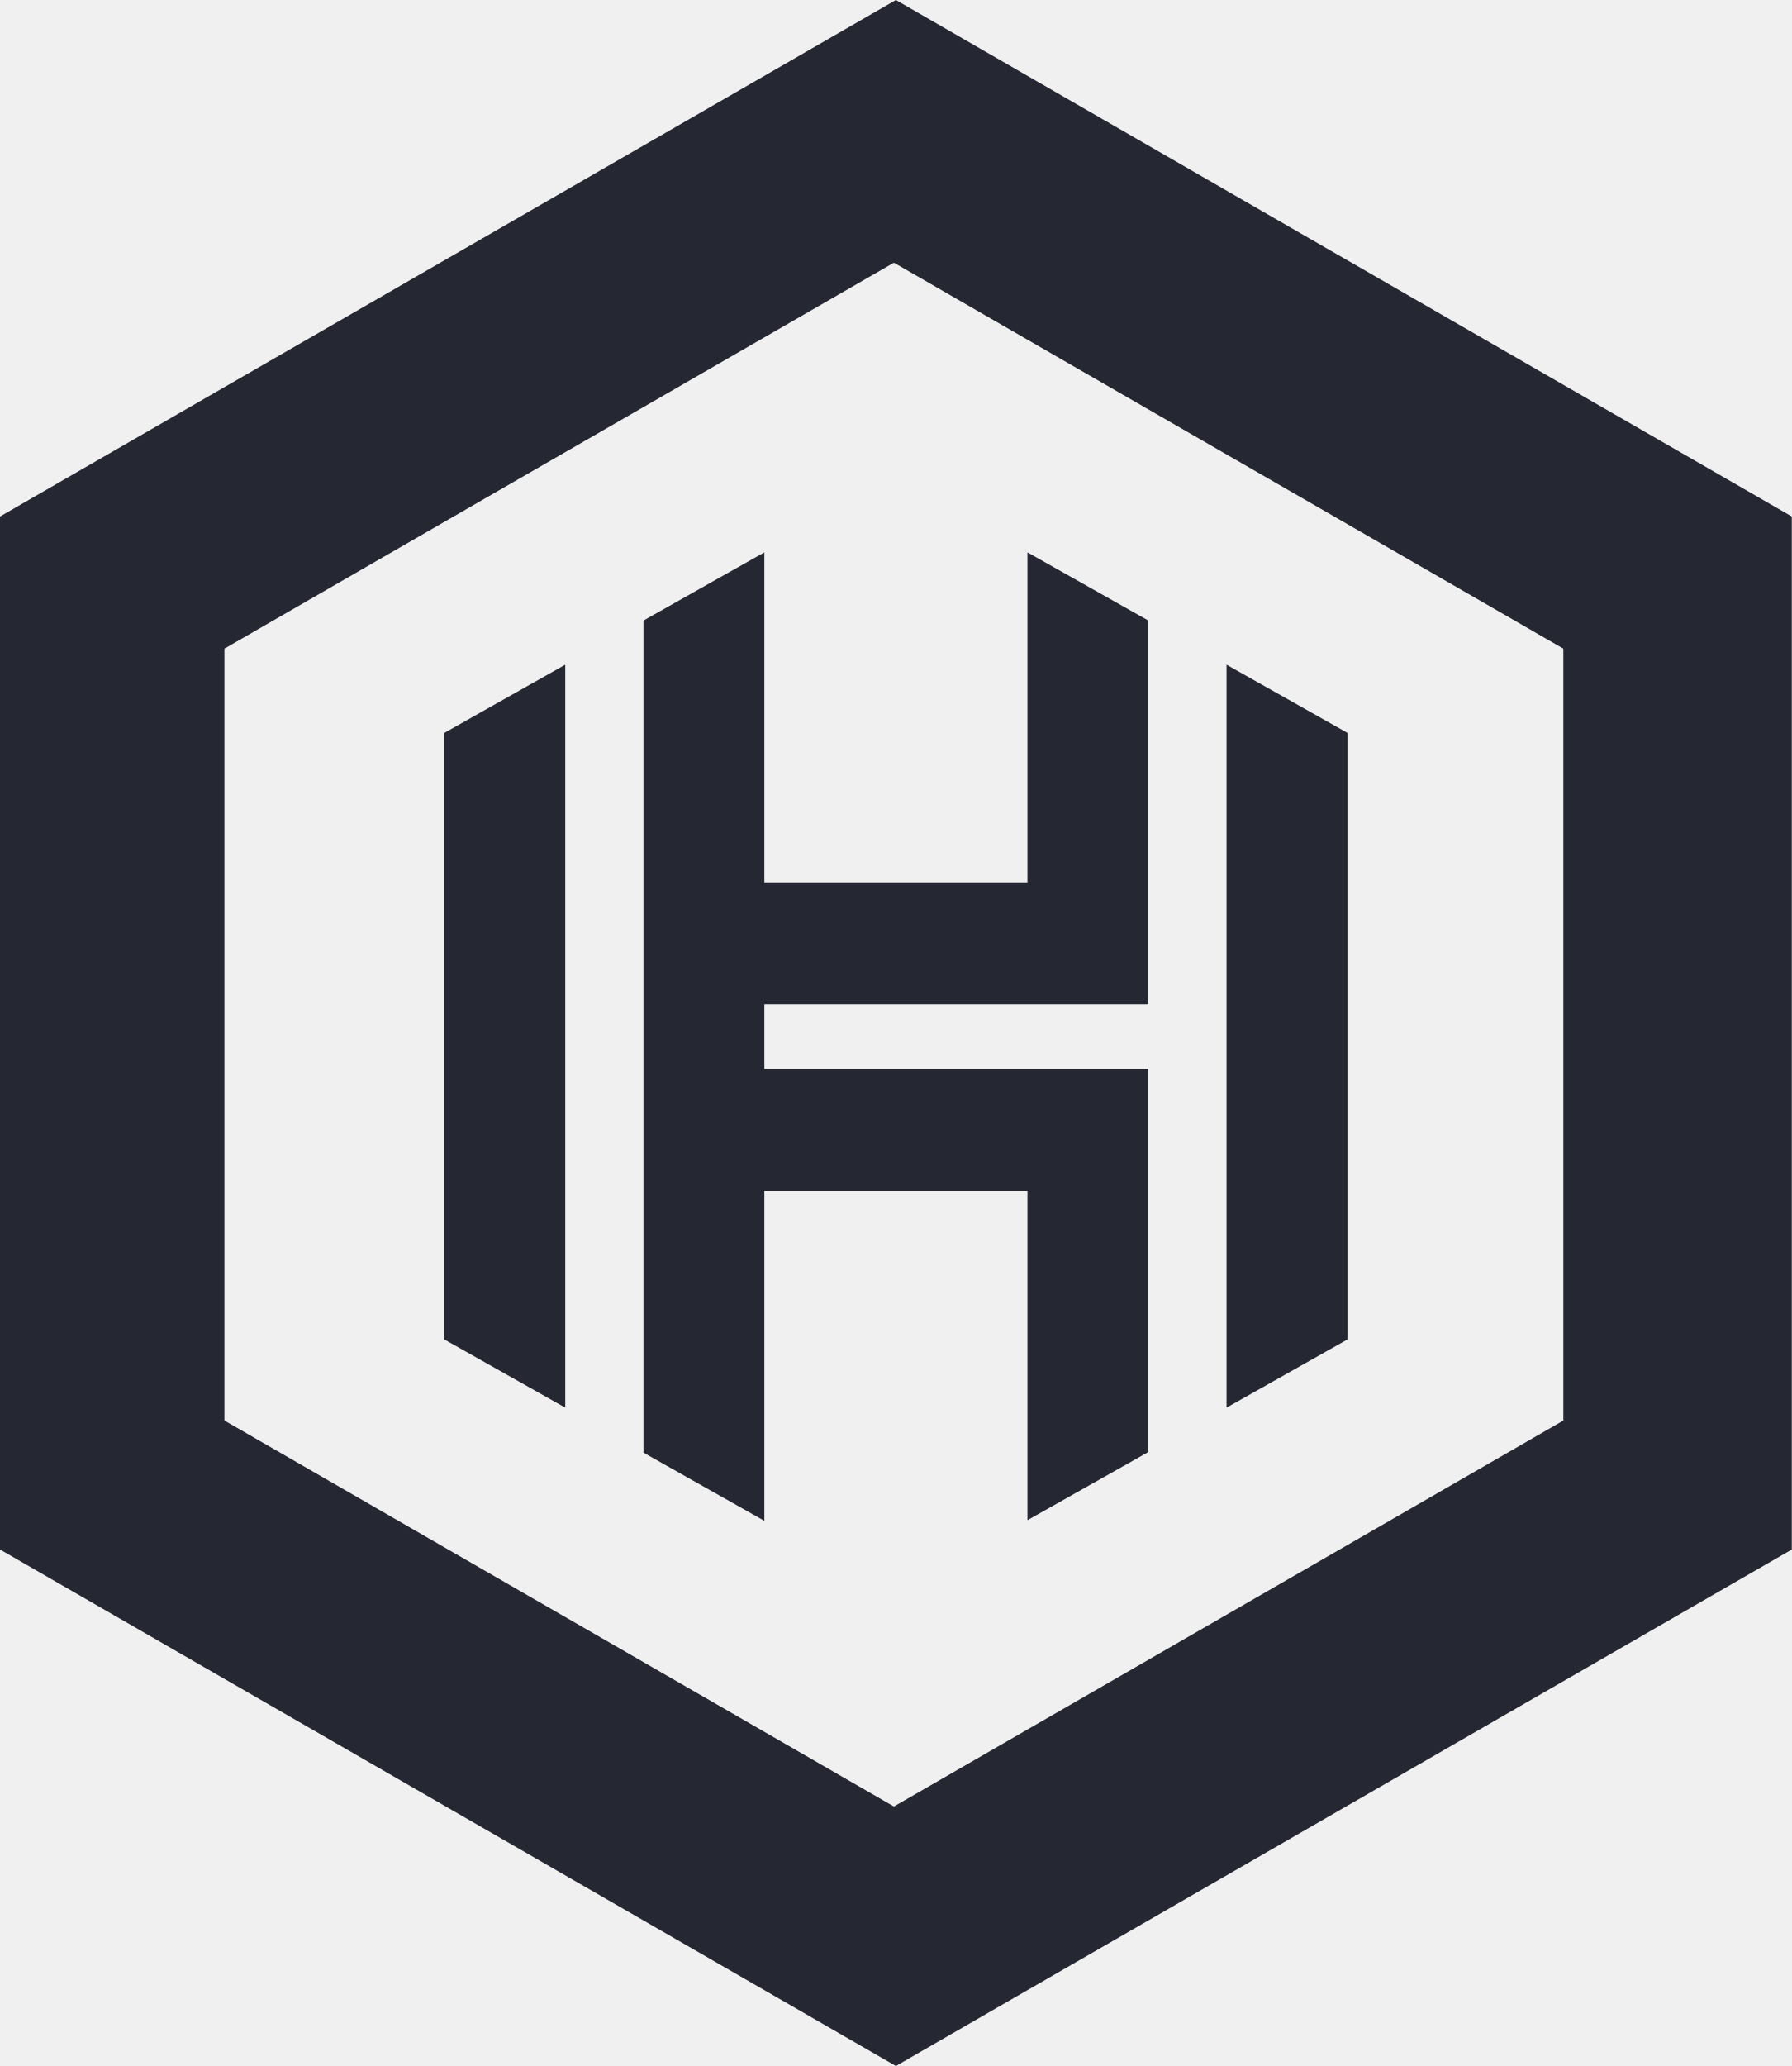
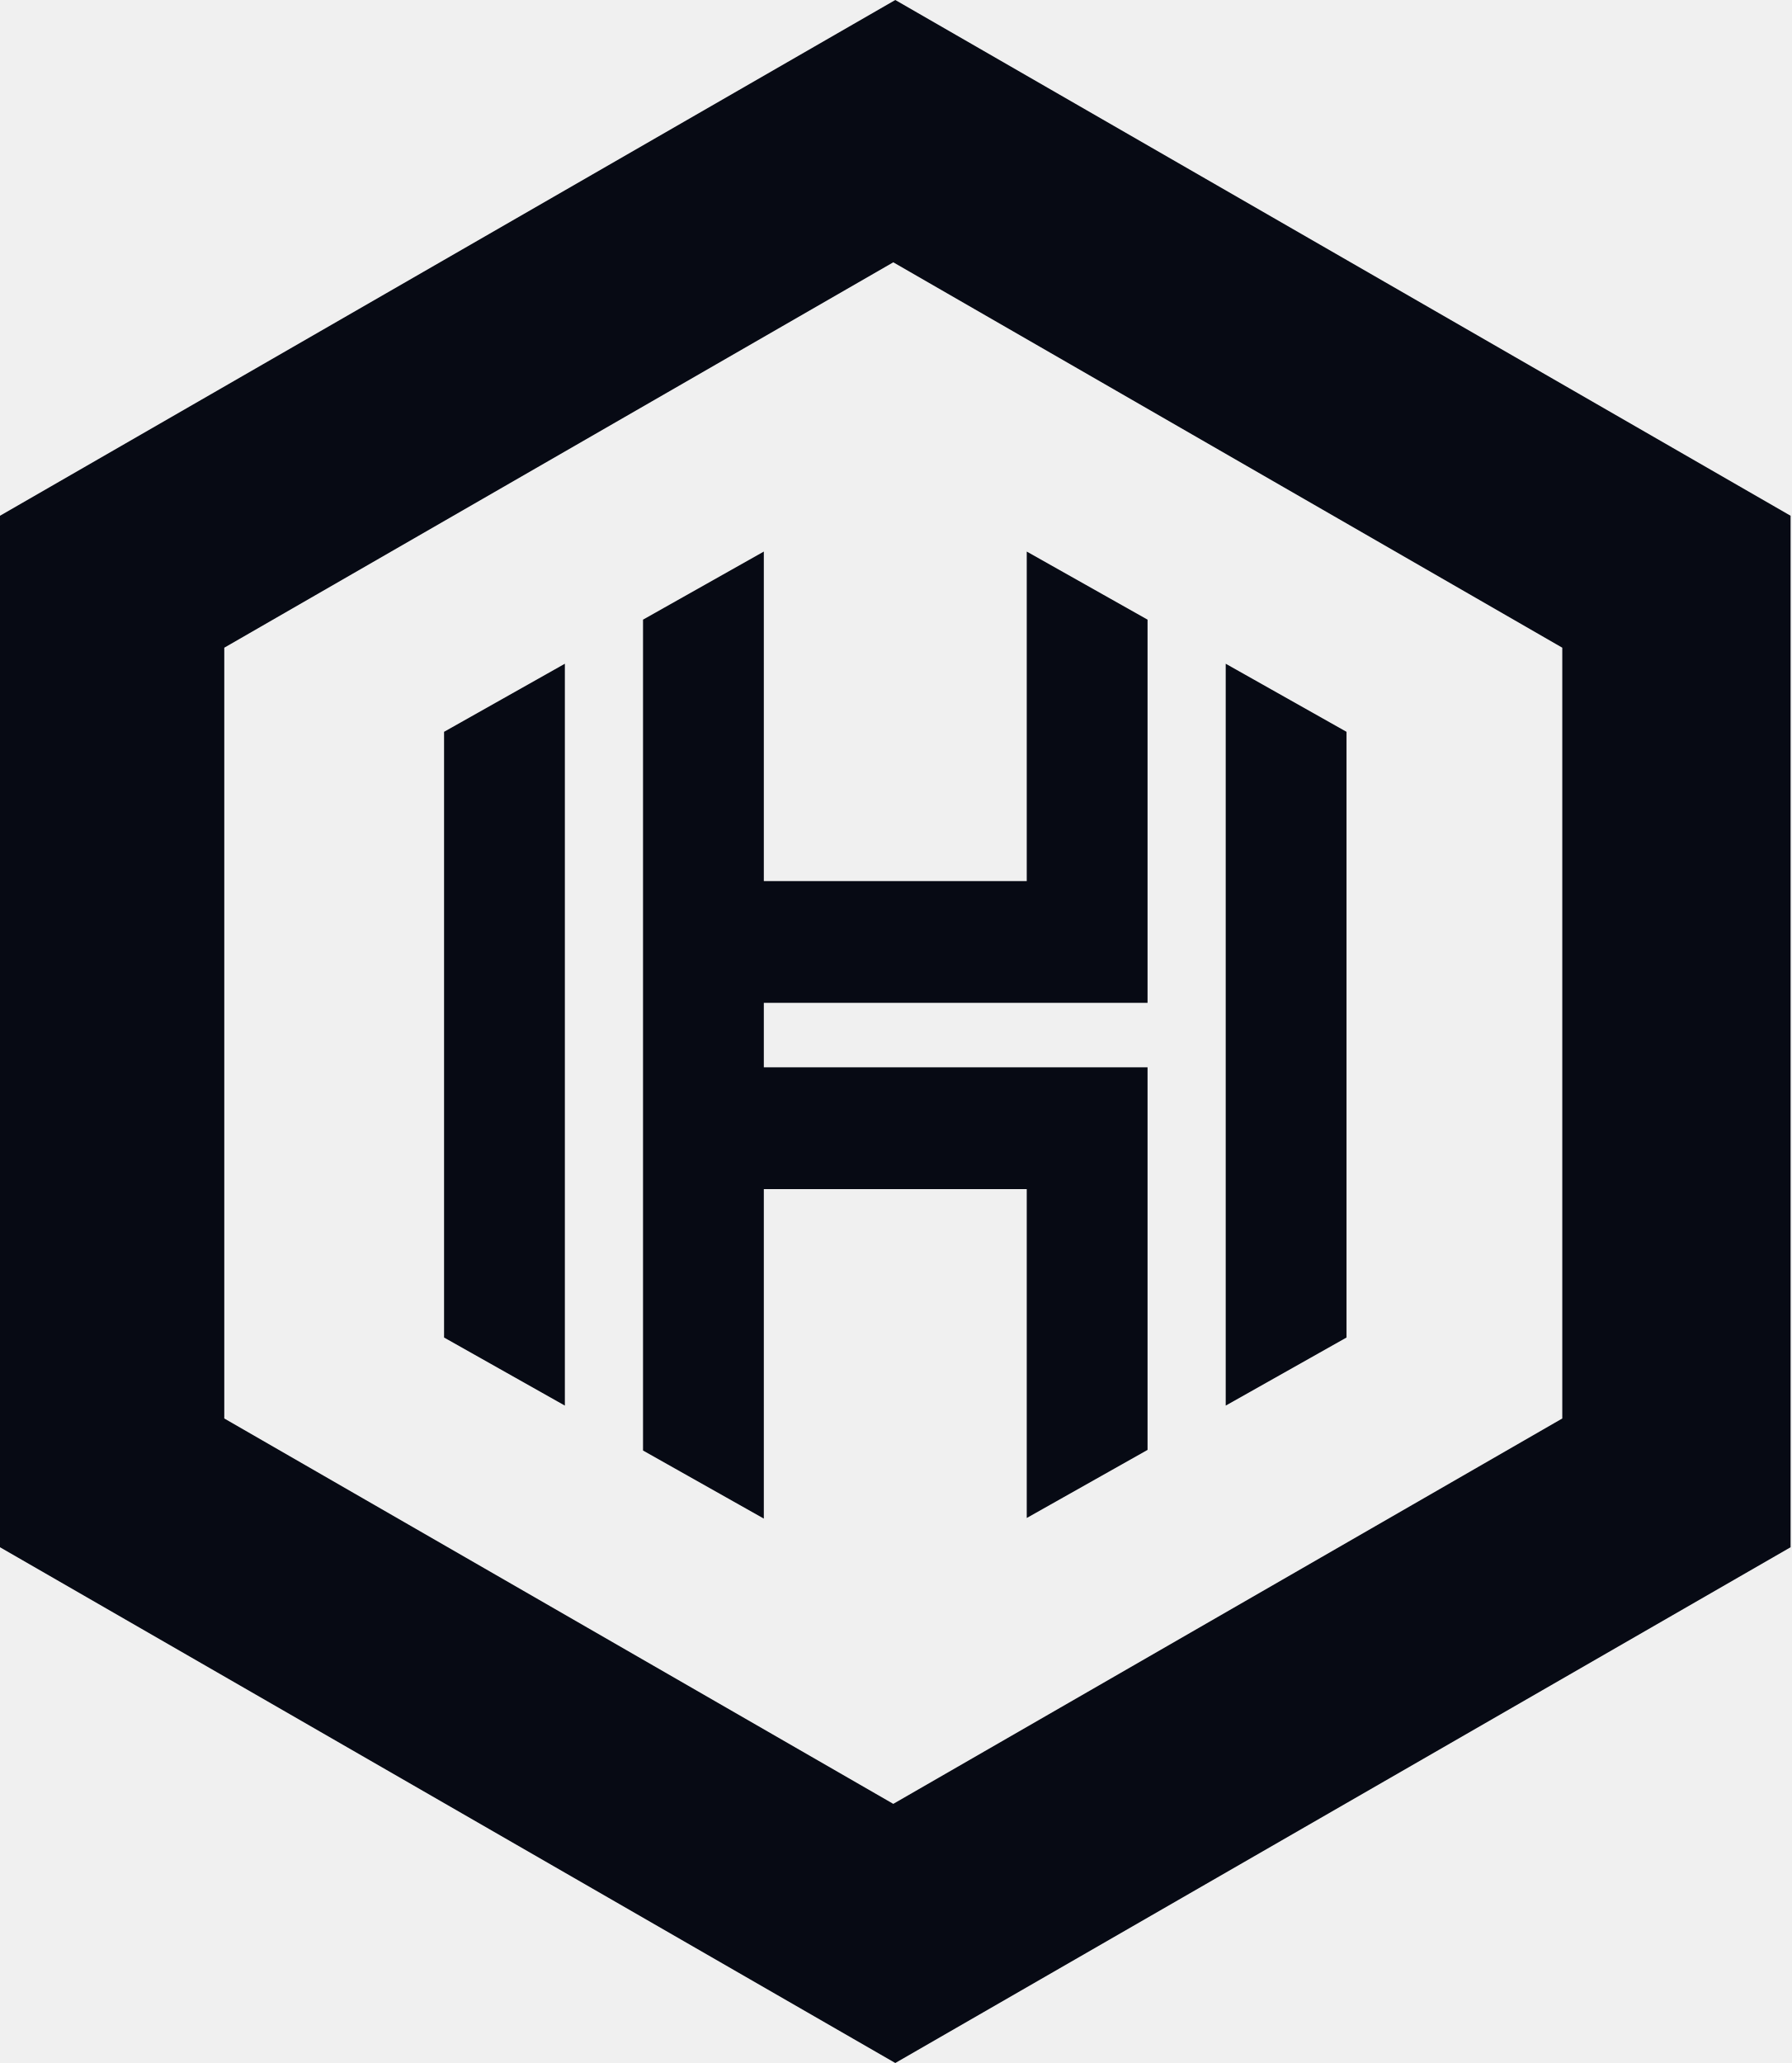
- <svg xmlns="http://www.w3.org/2000/svg" width="694px" height="800px" viewBox="0 0 694 800" version="1.1">
-   <g id="Safari-Pinned-Tab" stroke="none" stroke-width="1" fill="none" fill-rule="evenodd">
-     <g id="Desktop-HD" transform="translate(-401, -139)">
-       <g id="Safari-Pinned-Tab-Logo" transform="translate(348, 139)">
-         <rect id="Rectangle" fill-opacity="0" fill="#FFFFFF" x="0" y="0" width="800" height="800" />
-         <g id="Logo" transform="translate(53, 0)" fill="#252832">
-           <g id="Group">
-             <g>
-               <path d="M347,0 L694,200 L694,600 L347,800 L-8.52651283e-14,600 L-3.12638804e-13,200 L347,0 Z M346.222,101.718 L86.928,251.167 L86.928,550.065 L346.222,699.514 L605.516,550.065 L605.516,251.167 L346.222,101.718 Z" id="Hexagon" />
-               <path d="M521.888,306.705 L521.888,495.753 L521.888,518.67 L475.068,545.07 L475.068,495.753 L475.068,306.705 L475.068,257.388 L521.888,283.787 L521.888,306.705 Z M218.932,306.705 L218.932,495.753 L218.932,545.07 L172.112,518.67 L172.112,495.753 L172.112,306.705 L172.112,283.787 L218.932,257.388 L218.932,306.705 Z M249.228,262.885 L249.228,240.288 L296.048,213.889 L296.048,262.885 L296.048,341.667 L397.952,341.667 L397.952,261.111 L397.952,213.889 L444.772,240.288 L444.772,261.111 L444.772,388.889 L397.952,388.889 L296.048,388.889 L296.048,413.889 L398.276,413.889 L444.772,413.889 L444.772,551.644 L444.772,562.249 L397.952,588.649 L397.952,551.644 L397.952,461.111 L296.048,461.111 L296.048,540.533 L296.048,588.889 L249.228,562.49 L249.228,540.533 L249.228,262.885 Z" id="KC-Logo" />
-             </g>
-           </g>
-         </g>
-       </g>
+ <svg xmlns="http://www.w3.org/2000/svg" width="695" height="800" viewBox="0 0 695 800">
+   <g fill="none" fill-rule="evenodd" transform="translate(-53)">
+     <rect width="800" height="800" />
+     <g fill="#070A14" transform="translate(53)">
+       <path d="M347.244,0 L694.488,200 L694.488,600 L347.244,800 L-5.68434189e-14,600 L-2.84217094e-13,200 L347.244,0 Z M346.466,101.718 L86.989,251.167 L86.989,550.065 L346.466,699.514 L605.942,550.065 L605.942,251.167 L346.466,101.718 Z" />
+       <path d="M398.232,213.889 L445.085,240.288 L445.085,388.889 L296.256,388.889 L296.256,413.889 L445.085,413.889 L445.085,562.249 L398.232,588.649 L398.231,461.111 L296.256,461.111 L296.257,588.889 L249.403,562.49 L249.403,240.288 L296.257,213.889 L296.256,341.666 L398.231,341.666 L398.232,213.889 Z M219.086,257.388 L219.086,545.07 L172.233,518.67 L172.233,283.787 L219.086,257.388 Z M475.402,257.388 L522.255,283.787 L522.255,518.67 L475.402,545.07 L475.402,257.388 Z" />
    </g>
  </g>
</svg>
